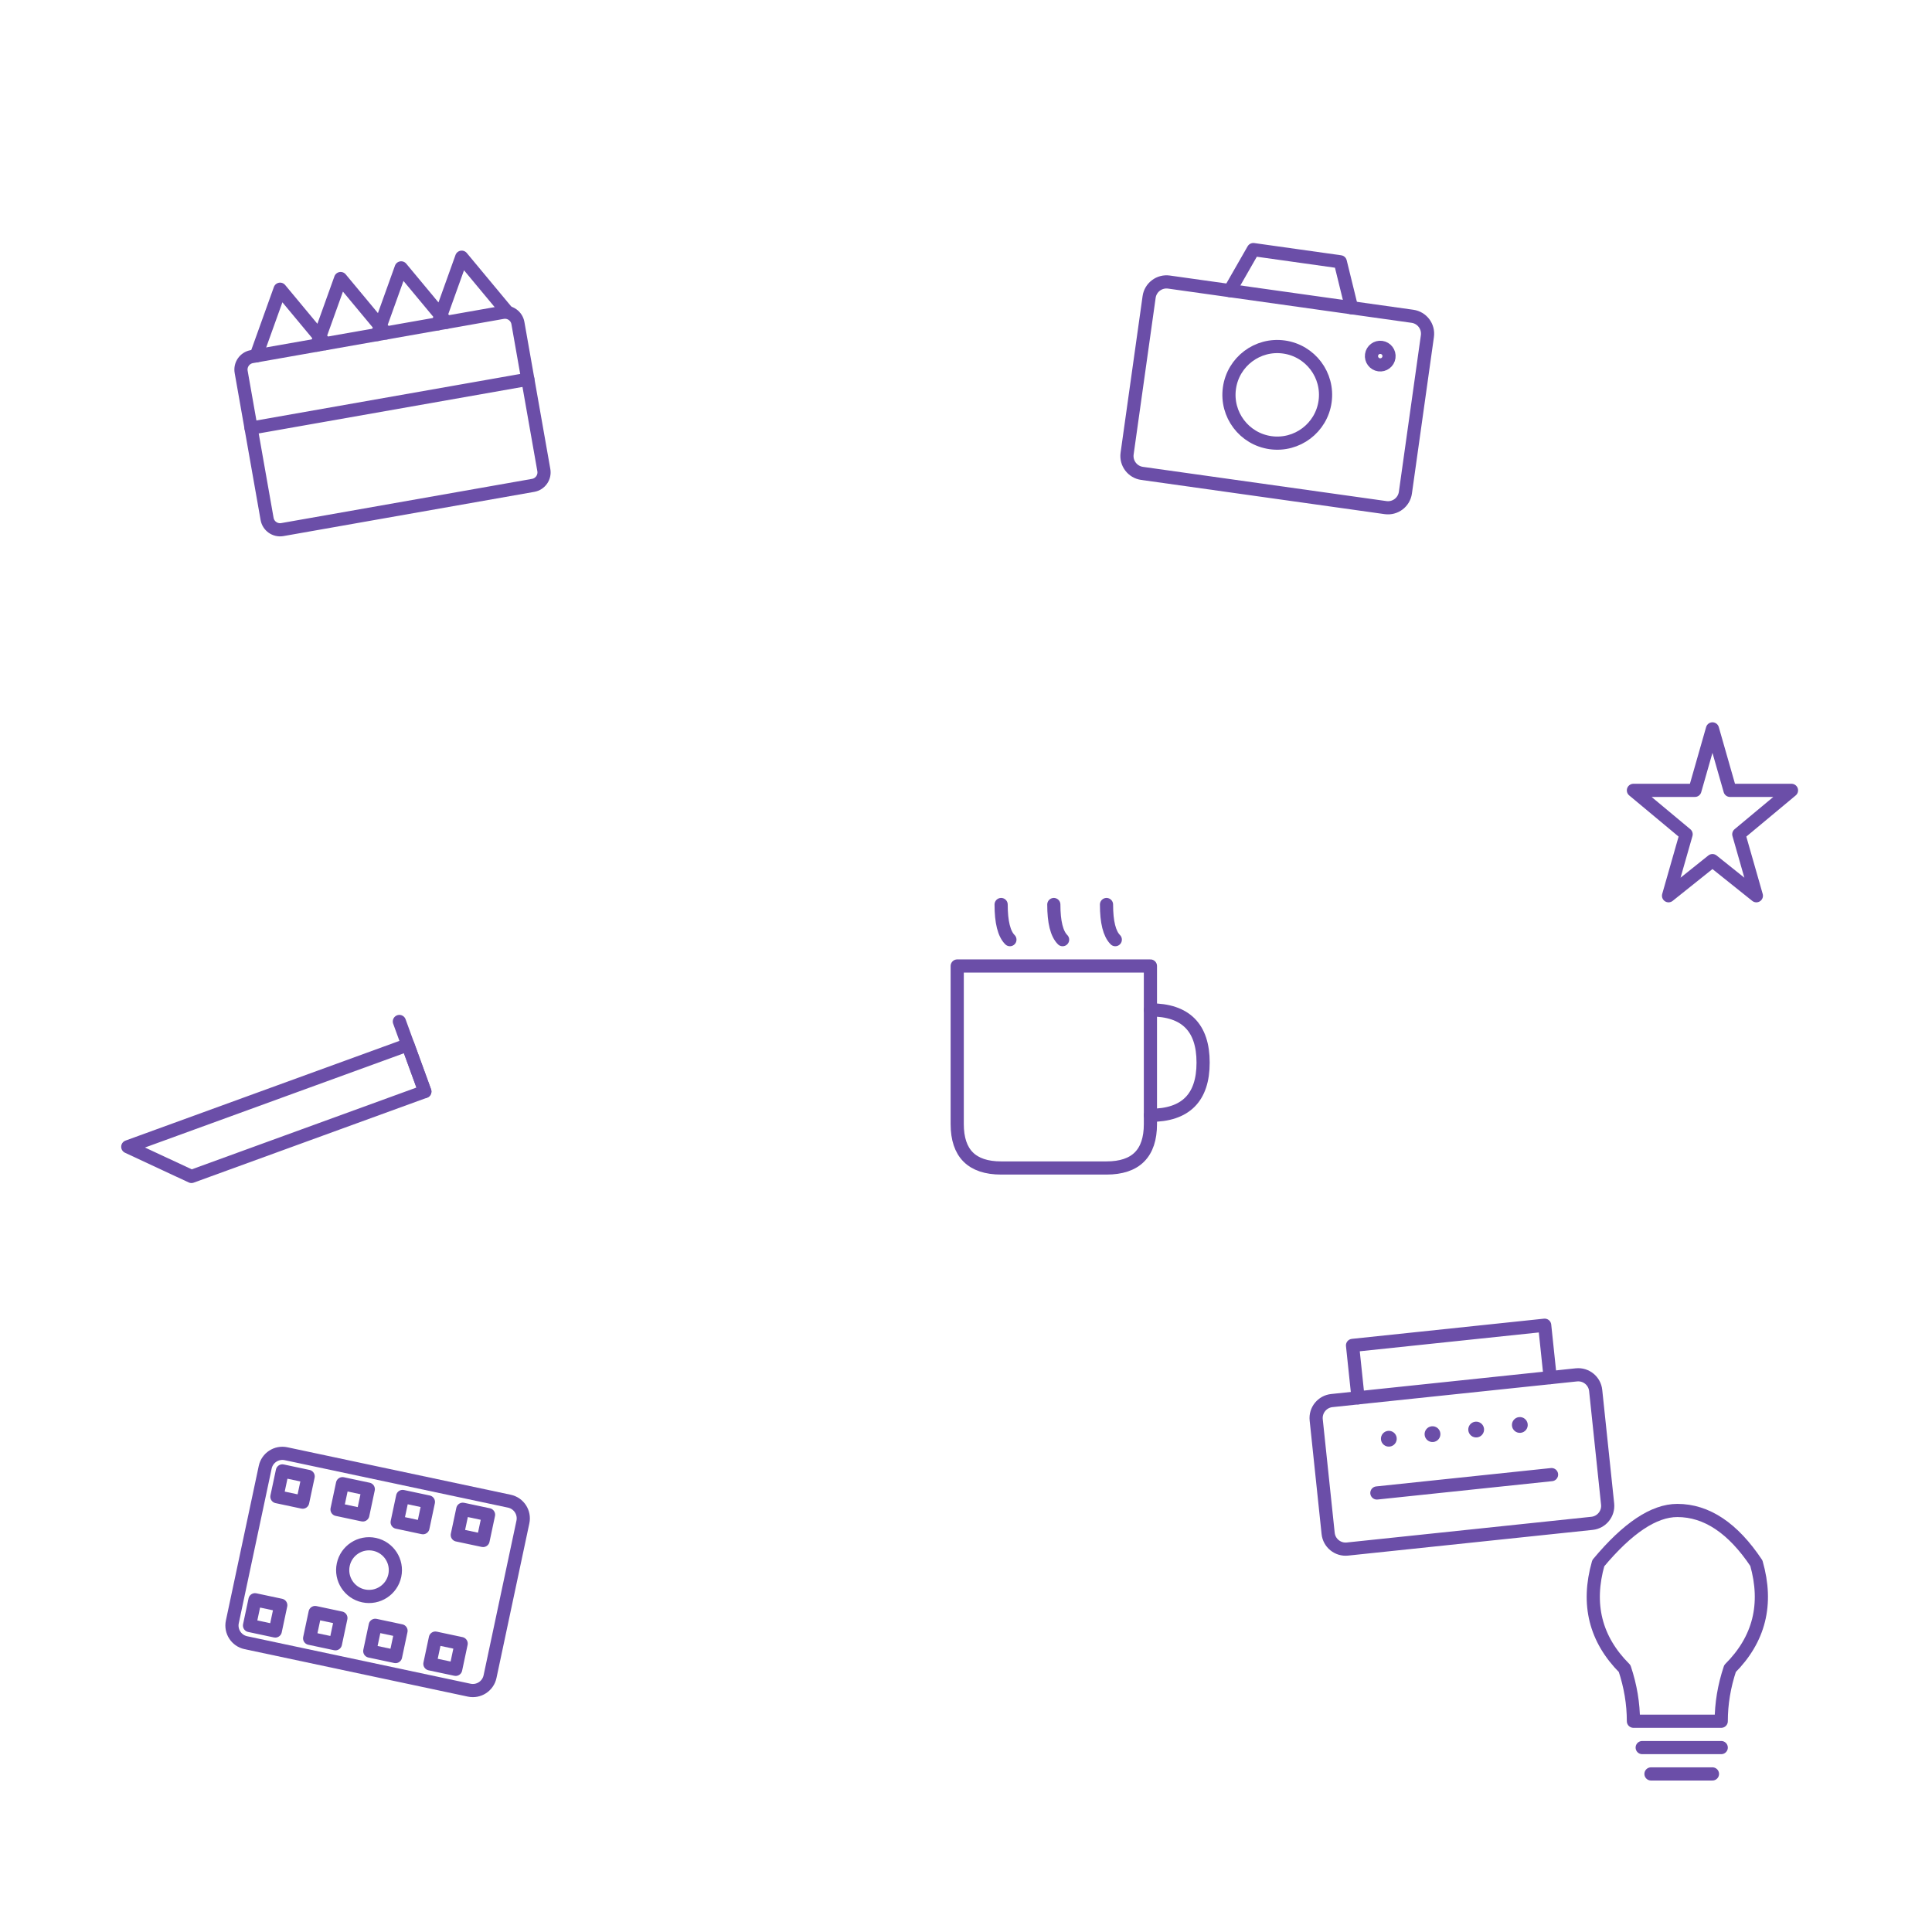
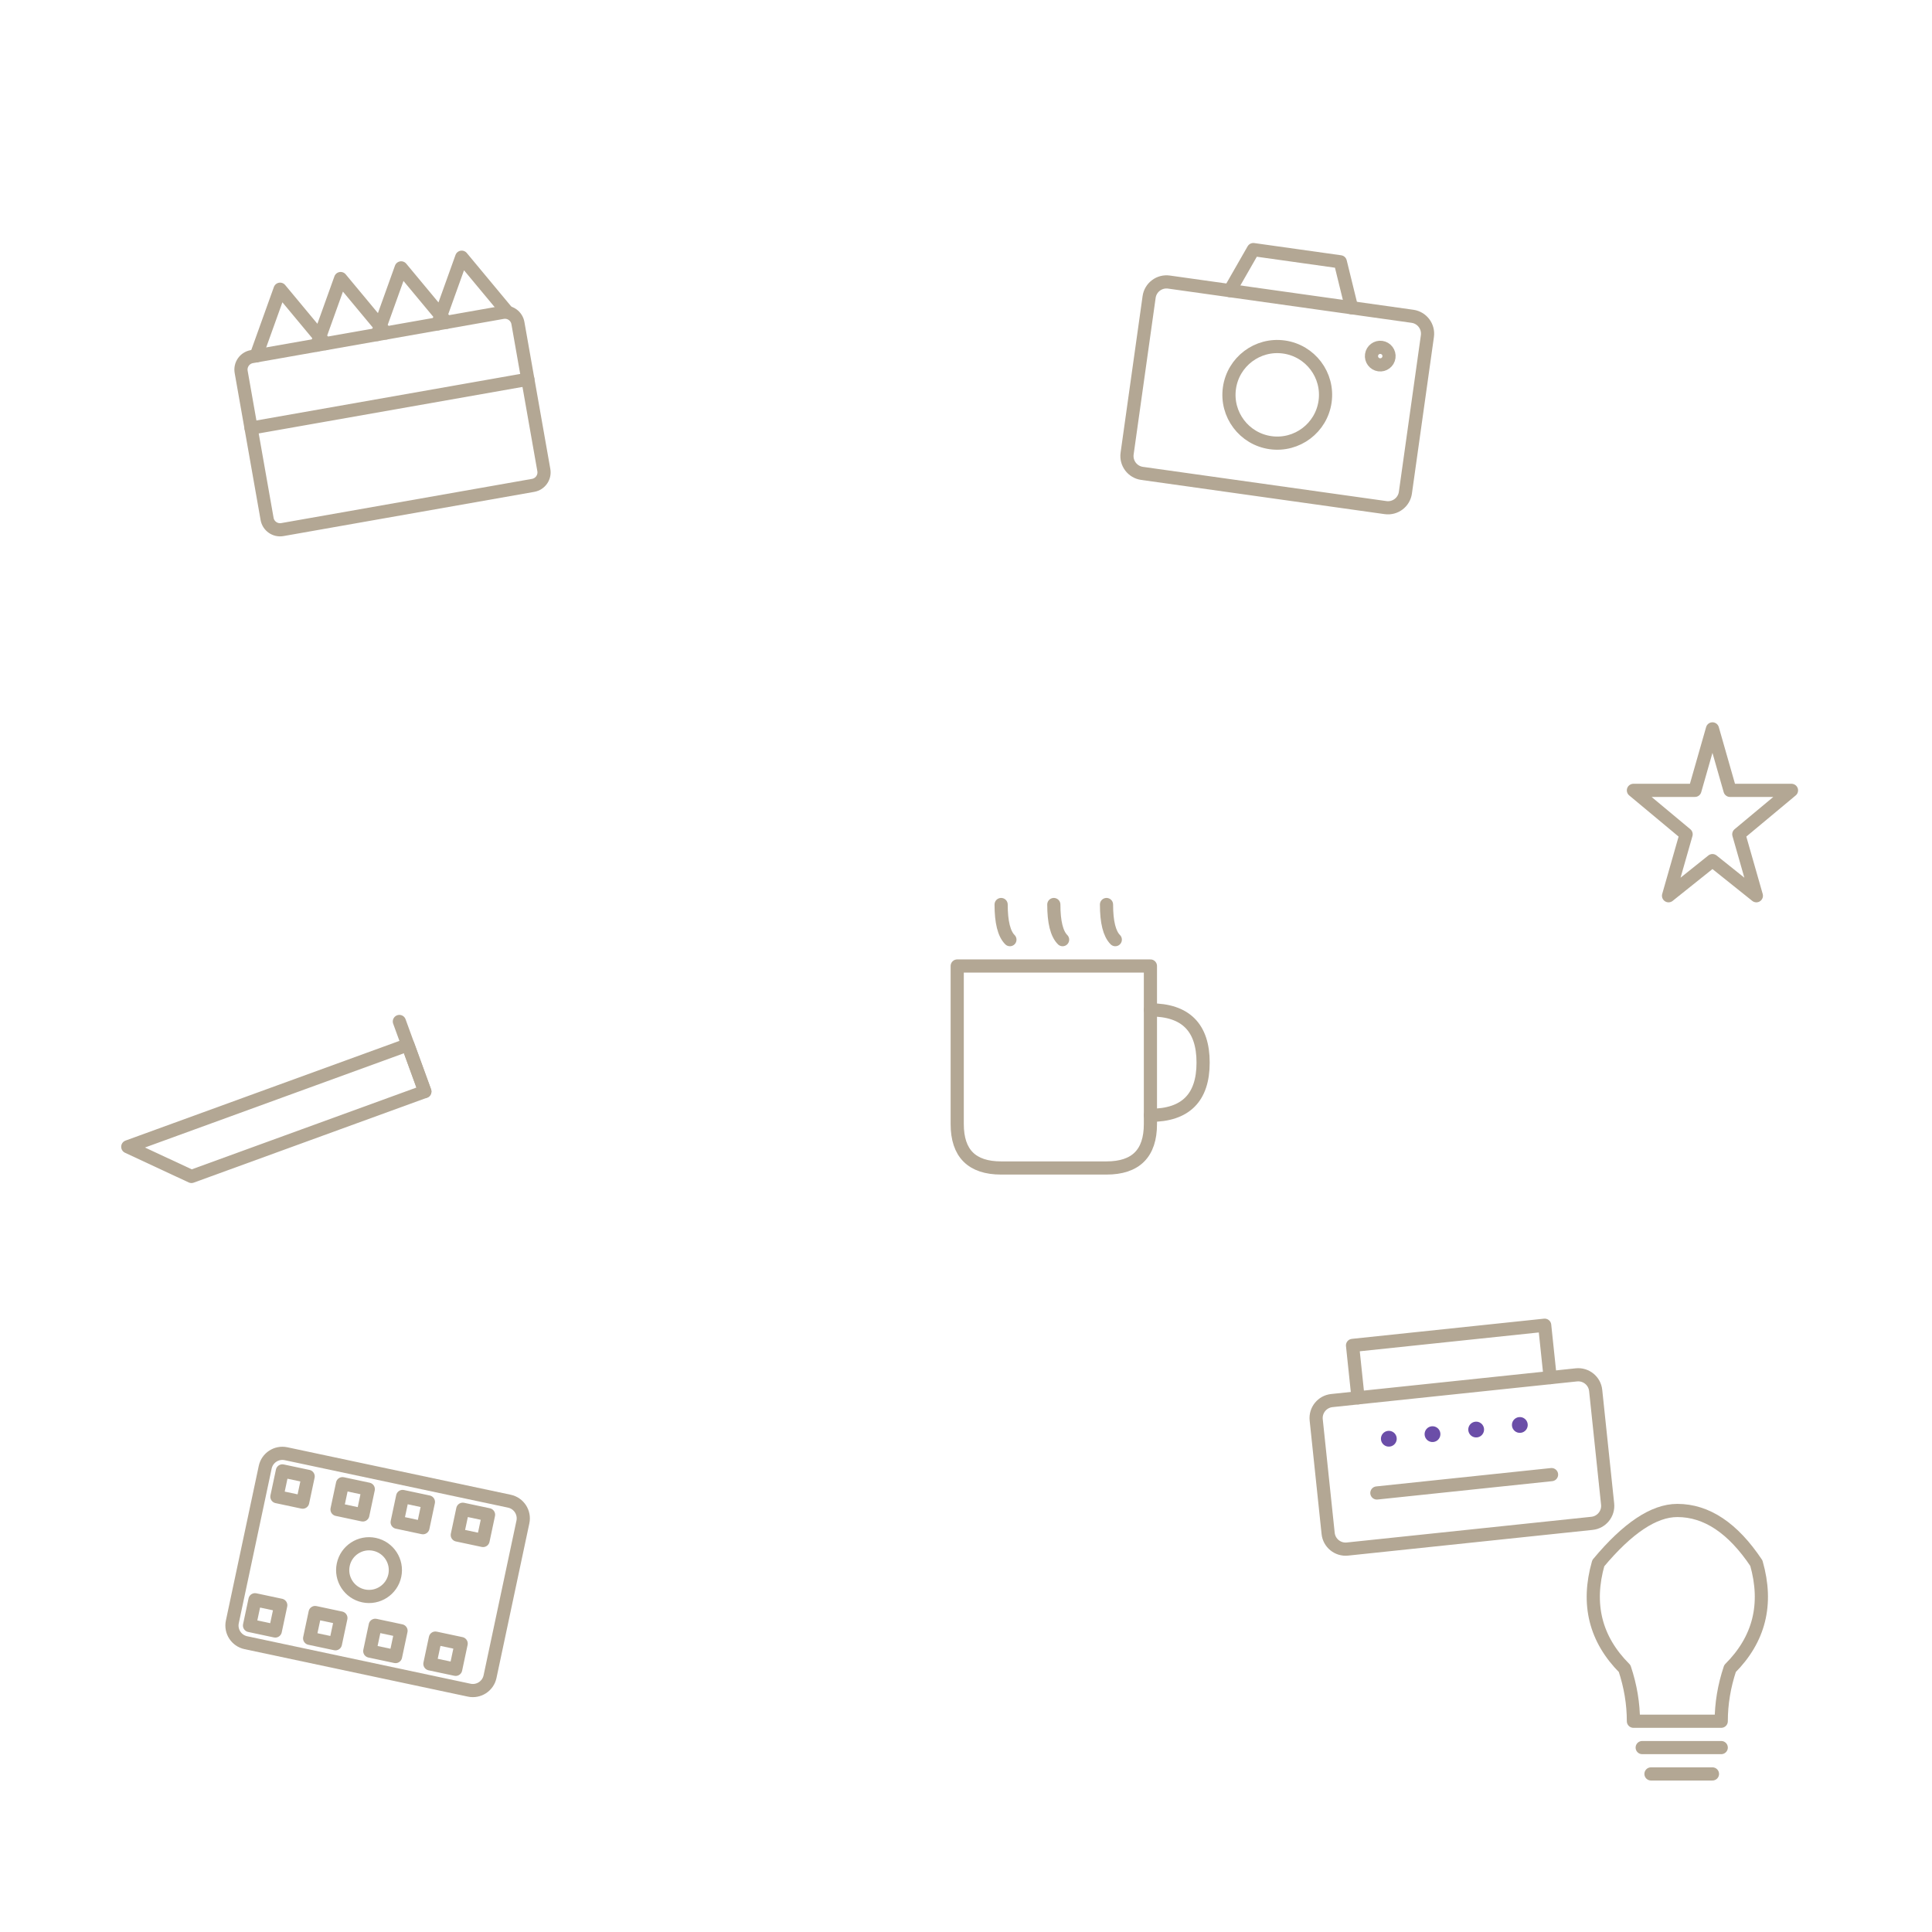
<svg xmlns="http://www.w3.org/2000/svg" width="220" height="220" viewBox="0 0 220 220">
-   <g fill="none" stroke="#6b4ea8" stroke-width="1.5" stroke-linecap="round" stroke-linejoin="round">
+   <g fill="none" stroke="#b3a794" stroke-width="1.5" stroke-linecap="round" stroke-linejoin="round">
    <g transform="translate(28 28) rotate(-10 16 16)">
      <rect x="0" y="10" width="32" height="20" rx="1.5" />
      <line x1="0" y1="18" x2="32" y2="18" />
      <path d="M2 10 L6 3 L10 10 M9 10 L13 3 L17 10 M16 10 L20 3 L24 10 M23 10 L27 3 L31 10" />
    </g>
    <g transform="translate(130 26) rotate(8 16 15)">
      <rect x="0" y="8" width="32" height="22" rx="2" />
      <path d="M9 8 L11 3 L21 3 L23 8" />
      <circle cx="16" cy="19" r="5.5" />
      <circle cx="27" cy="13" r="1" />
    </g>
    <g transform="translate(184 82)">
      <path d="M11 1 L13 8 L20 8 L14 13 L16 20 L11 16 L6 20 L8 13 L2 8 L9 8 Z" />
    </g>
    <g transform="translate(20 108) rotate(25 14 14)">
      <path d="M0 30 L4 26 L24 6 L28 10 L8 30 Z" />
      <line x1="22" y1="4" x2="28" y2="10" />
    </g>
    <g transform="translate(106 102)">
      <path d="M3 8 L3 26 Q3 31 8 31 L20 31 Q25 31 25 26 L25 8 Z" />
      <path d="M25 13 Q31 13 31 19 Q31 25 25 25" />
      <path d="M8 1 Q8 4 9 5 M14 1 Q14 4 15 5 M20 1 Q20 4 21 5" />
    </g>
    <g transform="translate(150 148) rotate(-6 16 14)">
      <rect x="0" y="10" width="32" height="17" rx="2" />
      <path d="M5 10 L5 4 L27 4 L27 10" />
      <line x1="6" y1="21" x2="26" y2="21" />
      <circle cx="8" cy="15" r="0.9" fill="#6b4ea8" stroke="none" />
      <circle cx="13" cy="15" r="0.9" fill="#6b4ea8" stroke="none" />
      <circle cx="18" cy="15" r="0.9" fill="#6b4ea8" stroke="none" />
      <circle cx="23" cy="15" r="0.9" fill="#6b4ea8" stroke="none" />
    </g>
    <g transform="translate(28 168) rotate(12 15 11)">
      <rect x="0" y="0" width="30" height="22" rx="2" />
      <rect x="2" y="2" width="3" height="3" />
      <rect x="9" y="2" width="3" height="3" />
      <rect x="16" y="2" width="3" height="3" />
      <rect x="23" y="2" width="3" height="3" />
      <rect x="2" y="17" width="3" height="3" />
      <rect x="9" y="17" width="3" height="3" />
      <rect x="16" y="17" width="3" height="3" />
      <rect x="23" y="17" width="3" height="3" />
      <circle cx="14" cy="11" r="3" />
    </g>
    <g transform="translate(178 172)">
      <path d="M7 18 Q2 13 4 6 Q9 0 13 0 Q18 0 22 6 Q24 13 19 18 Q18 21 18 24 L8 24 Q8 21 7 18 Z" />
      <line x1="9" y1="27" x2="18" y2="27" />
      <line x1="10" y1="30" x2="17" y2="30" />
    </g>
  </g>
</svg>
